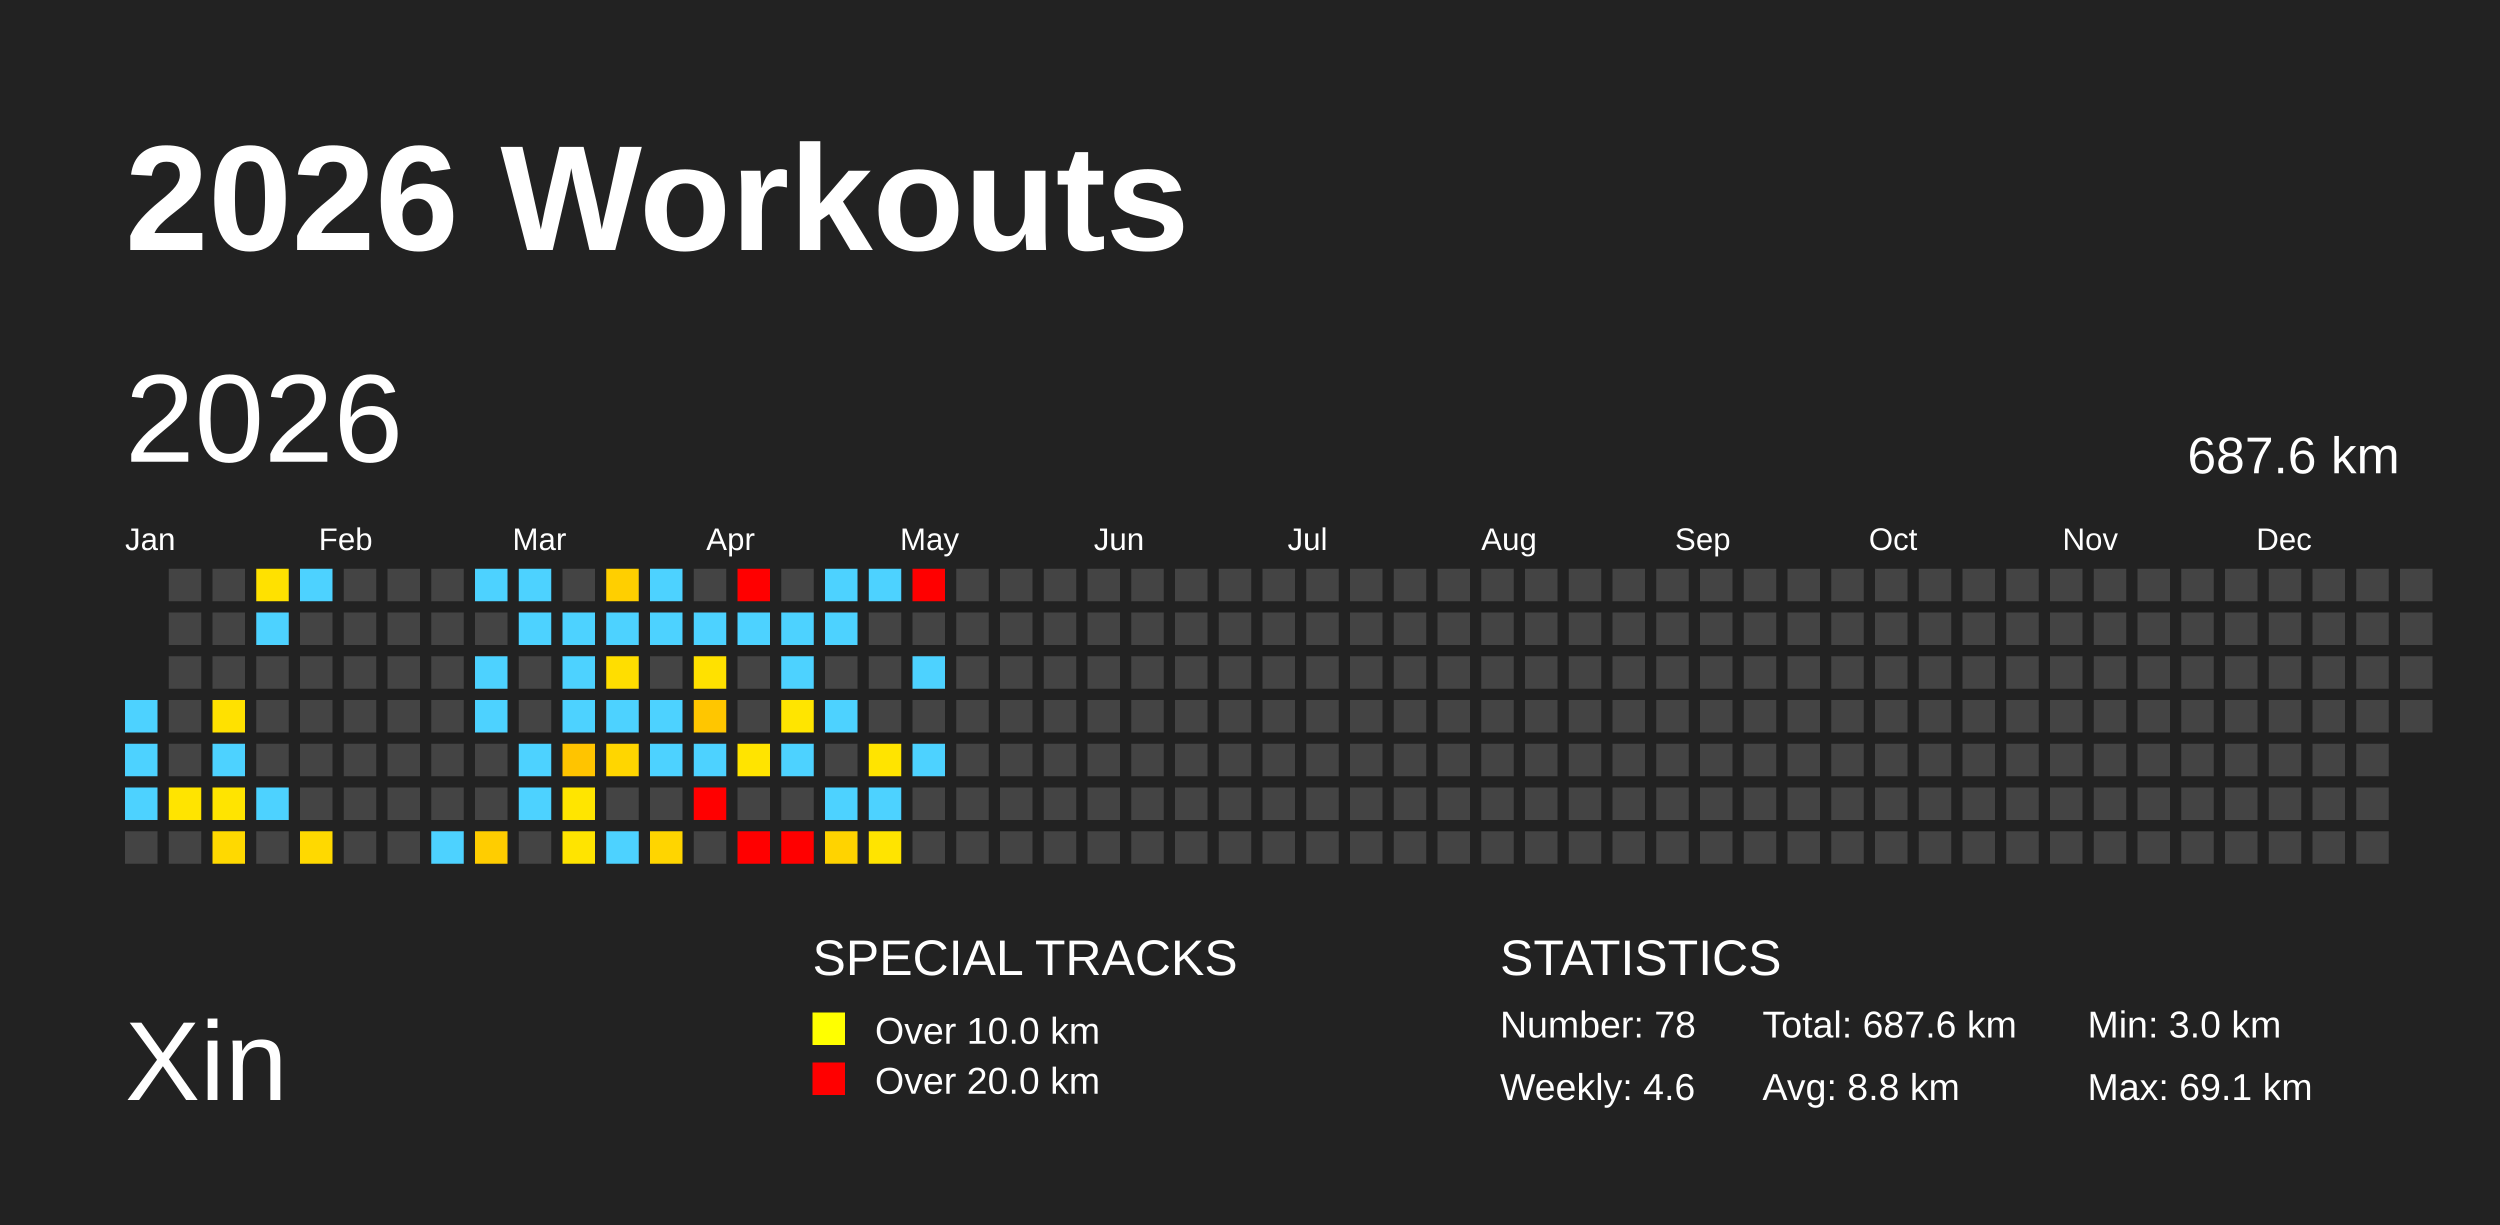
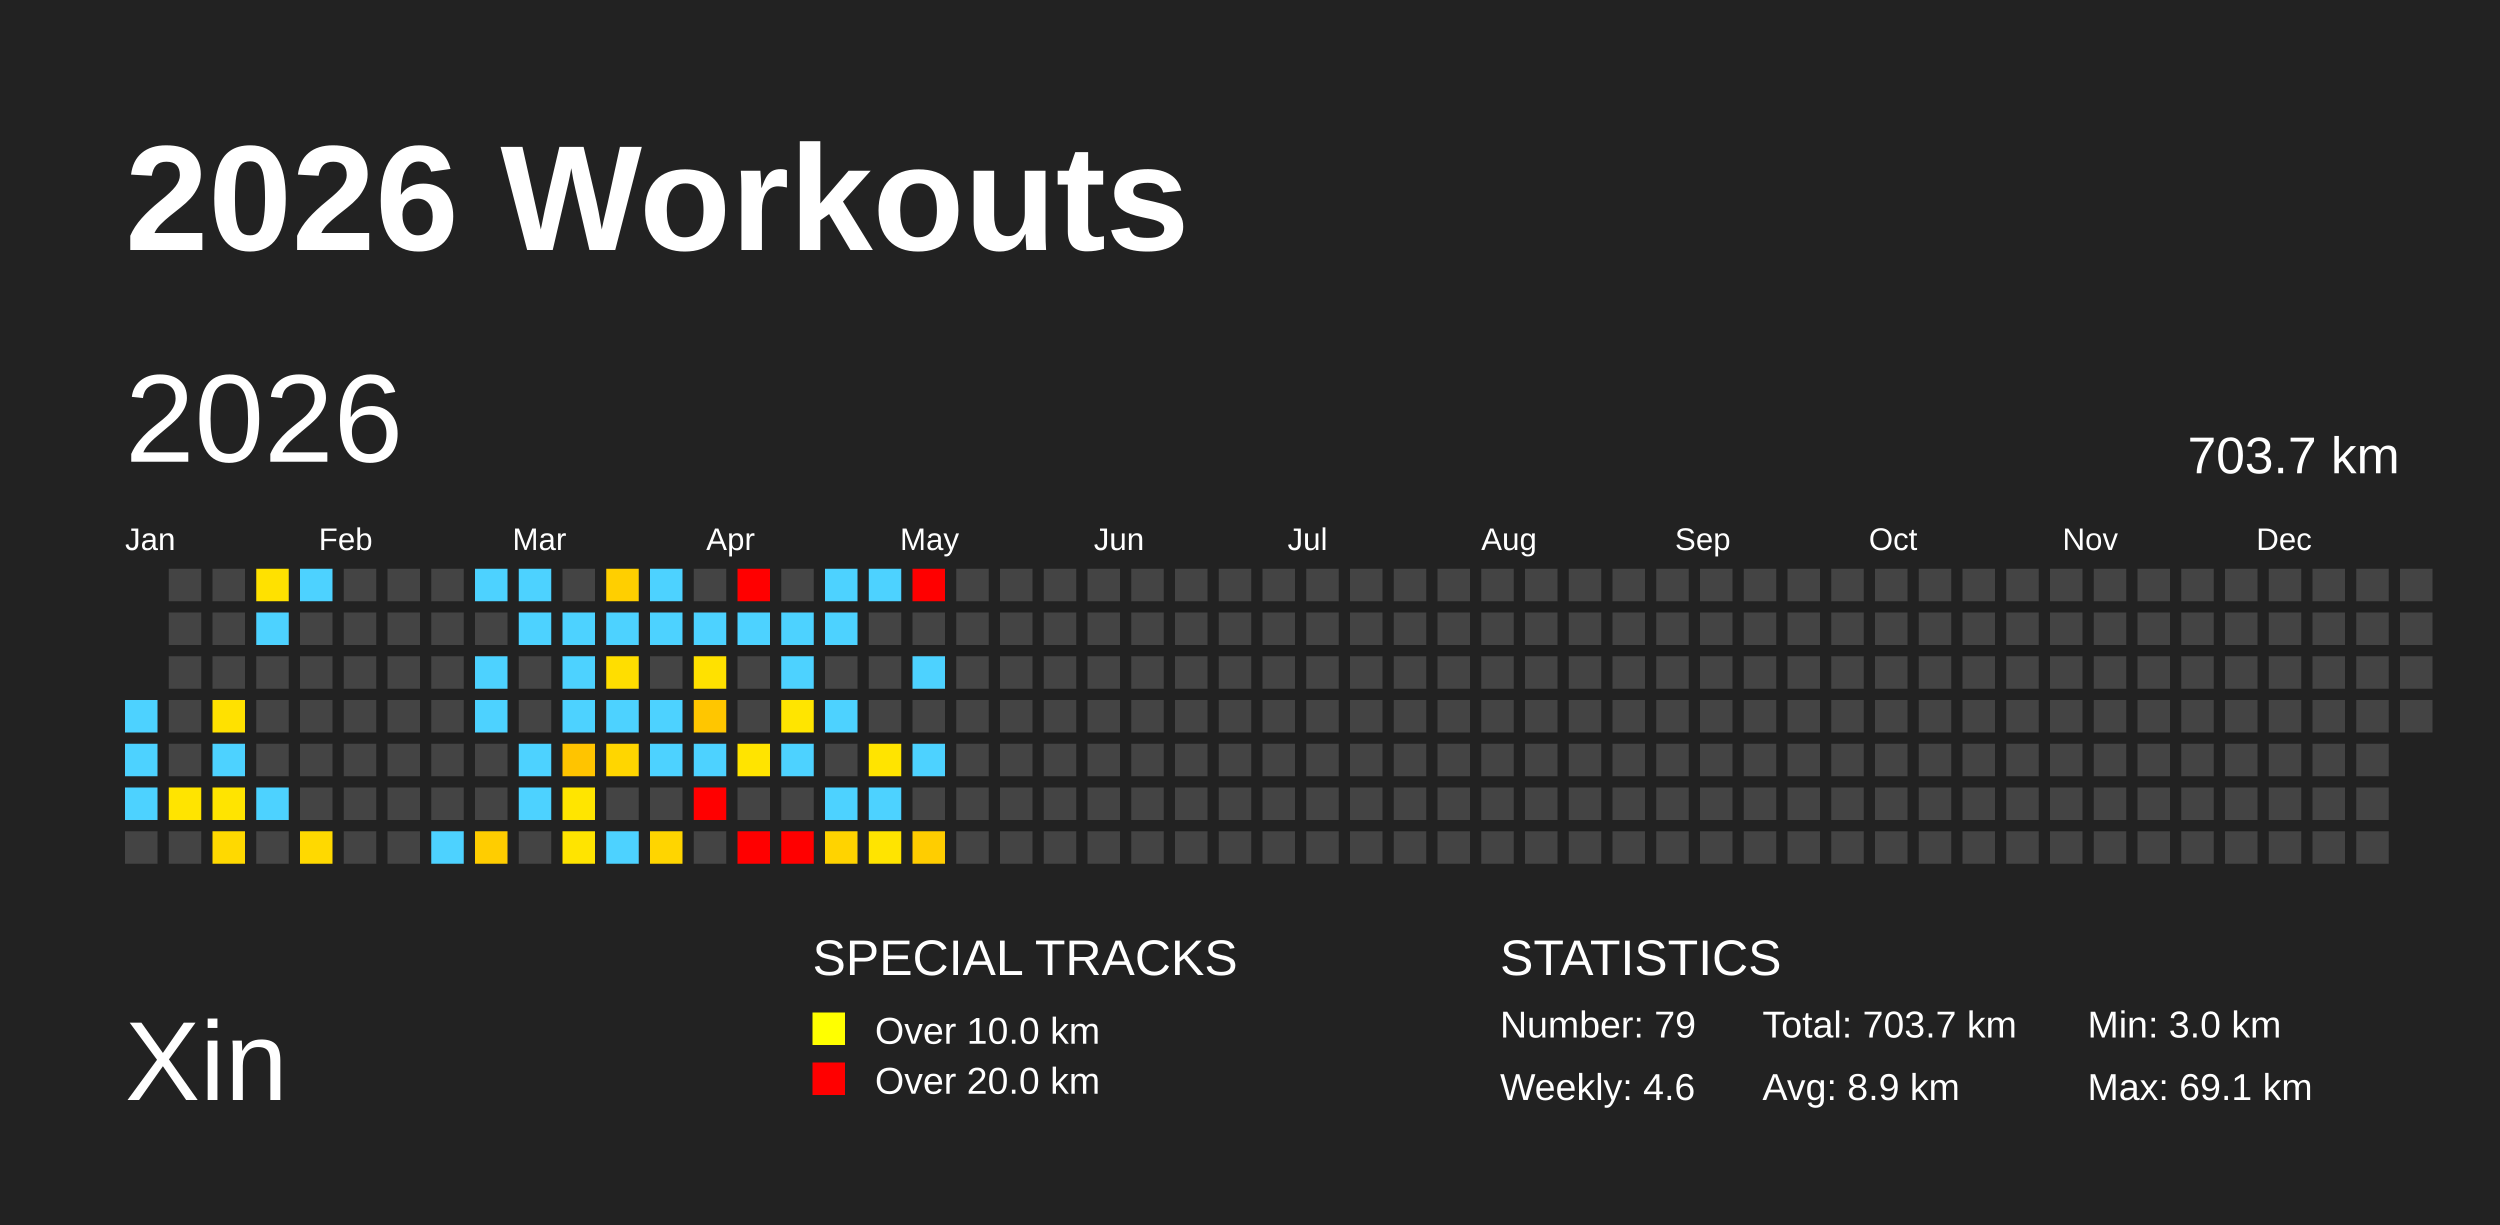
<svg xmlns="http://www.w3.org/2000/svg" baseProfile="full" height="98mm" version="1.1" viewBox="0,0,200,98" width="200mm">
  <defs />
  <rect fill="#222222" height="98" width="200" x="0" y="0" />
  <text fill="#FFFFFF" style="font-size:12px; font-family:Arial; font-weight:bold;" x="10" y="20">2026 Workouts</text>
  <text fill="#FFFFFF" style="font-size:9px; font-family:Arial" x="10" y="88">Xin</text>
  <text fill="#FFFFFF" style="font-size:4px; font-family:Arial" x="65" y="78">SPECIAL TRACKS</text>
  <rect fill="yellow" height="2.6" width="2.6" x="65" y="81" />
  <text fill="#FFFFFF" style="font-size:3px; font-family:Arial" x="70" y="83.5">Over 10.0 km</text>
  <rect fill="red" height="2.6" width="2.6" x="65" y="85" />
  <text fill="#FFFFFF" style="font-size:3px; font-family:Arial" x="70" y="87.5">Over 20.0 km</text>
  <text fill="#FFFFFF" style="font-size:4px; font-family:Arial" x="120" y="78">STATISTICS</text>
-   <text fill="#FFFFFF" style="font-size:3px; font-family:Arial" x="120" y="83">Number: 78</text>
+   <text fill="#FFFFFF" style="font-size:3px; font-family:Arial" x="120" y="83">Number: 79</text>
  <text fill="#FFFFFF" style="font-size:3px; font-family:Arial" x="120" y="88">Weekly: 4.6</text>
-   <text fill="#FFFFFF" style="font-size:3px; font-family:Arial" x="141" y="83">Total: 687.6 km</text>
-   <text fill="#FFFFFF" style="font-size:3px; font-family:Arial" x="141" y="88">Avg: 8.8 km</text>
+   <text fill="#FFFFFF" style="font-size:3px; font-family:Arial" x="141" y="83">Total: 703.7 km</text>
+   <text fill="#FFFFFF" style="font-size:3px; font-family:Arial" x="141" y="88">Avg: 8.9 km</text>
  <text fill="#FFFFFF" style="font-size:3px; font-family:Arial" x="167" y="83">Min: 3.0 km</text>
  <text fill="#FFFFFF" style="font-size:3px; font-family:Arial" x="167" y="88">Max: 69.1 km</text>
  <text dominant-baseline="hanging" fill="#FFFFFF" style="font-size:10.0px; font-family:Arial;" x="10" y="30">2026</text>
-   <text dominant-baseline="hanging" fill="#FFFFFF" style="font-size:4.125px; font-family:Arial;" x="175" y="35">687.6 km</text>
+   <text dominant-baseline="hanging" fill="#FFFFFF" style="font-size:4.125px; font-family:Arial;" x="175" y="35">703.7 km</text>
  <text fill="#FFFFFF" style="font-size:2.5px; font-family:Arial" x="10.0" y="44">Jan</text>
  <text fill="#FFFFFF" style="font-size:2.5px; font-family:Arial" x="25.5" y="44">Feb</text>
  <text fill="#FFFFFF" style="font-size:2.5px; font-family:Arial" x="41.0" y="44">Mar</text>
  <text fill="#FFFFFF" style="font-size:2.5px; font-family:Arial" x="56.5" y="44">Apr</text>
  <text fill="#FFFFFF" style="font-size:2.5px; font-family:Arial" x="72.0" y="44">May</text>
  <text fill="#FFFFFF" style="font-size:2.5px; font-family:Arial" x="87.5" y="44">Jun</text>
  <text fill="#FFFFFF" style="font-size:2.5px; font-family:Arial" x="103.0" y="44">Jul</text>
  <text fill="#FFFFFF" style="font-size:2.5px; font-family:Arial" x="118.5" y="44">Aug</text>
  <text fill="#FFFFFF" style="font-size:2.5px; font-family:Arial" x="134.0" y="44">Sep</text>
  <text fill="#FFFFFF" style="font-size:2.5px; font-family:Arial" x="149.5" y="44">Oct</text>
  <text fill="#FFFFFF" style="font-size:2.5px; font-family:Arial" x="165.0" y="44">Nov</text>
  <text fill="#FFFFFF" style="font-size:2.5px; font-family:Arial" x="180.5" y="44">Dec</text>
  <rect fill="#4dd2ff" height="2.6" width="2.6" x="10.0" y="56.0" />
  <rect fill="#4dd2ff" height="2.6" width="2.6" x="10.0" y="59.5" />
  <rect fill="#4dd2ff" height="2.6" width="2.6" x="10.0" y="63.0" />
  <rect fill="#444444" height="2.6" width="2.6" x="10.0" y="66.5" />
  <rect fill="#444444" height="2.6" width="2.6" x="13.5" y="45.5" />
  <rect fill="#444444" height="2.6" width="2.6" x="13.5" y="49.0" />
  <rect fill="#444444" height="2.6" width="2.6" x="13.5" y="52.5" />
  <rect fill="#444444" height="2.6" width="2.6" x="13.5" y="56.0" />
  <rect fill="#444444" height="2.6" width="2.6" x="13.5" y="59.5" />
  <rect fill="#ffe400" height="2.6" width="2.6" x="13.5" y="63.0" />
  <rect fill="#444444" height="2.6" width="2.6" x="13.5" y="66.5" />
  <rect fill="#444444" height="2.6" width="2.6" x="17.0" y="45.5" />
  <rect fill="#444444" height="2.6" width="2.6" x="17.0" y="49.0" />
  <rect fill="#444444" height="2.6" width="2.6" x="17.0" y="52.5" />
  <rect fill="#ffe100" height="2.6" width="2.6" x="17.0" y="56.0" />
  <rect fill="#4dd2ff" height="2.6" width="2.6" x="17.0" y="59.5" />
  <rect fill="#ffe400" height="2.6" width="2.6" x="17.0" y="63.0" />
  <rect fill="#ffd900" height="2.6" width="2.6" x="17.0" y="66.5" />
  <rect fill="#ffe100" height="2.6" width="2.6" x="20.5" y="45.5" />
  <rect fill="#4dd2ff" height="2.6" width="2.6" x="20.5" y="49.0" />
  <rect fill="#444444" height="2.6" width="2.6" x="20.5" y="52.5" />
  <rect fill="#444444" height="2.6" width="2.6" x="20.5" y="56.0" />
  <rect fill="#444444" height="2.6" width="2.6" x="20.5" y="59.5" />
  <rect fill="#4dd2ff" height="2.6" width="2.6" x="20.5" y="63.0" />
  <rect fill="#444444" height="2.6" width="2.6" x="20.5" y="66.5" />
  <rect fill="#4dd2ff" height="2.6" width="2.6" x="24.0" y="45.5" />
  <rect fill="#444444" height="2.6" width="2.6" x="24.0" y="49.0" />
  <rect fill="#444444" height="2.6" width="2.6" x="24.0" y="52.5" />
  <rect fill="#444444" height="2.6" width="2.6" x="24.0" y="56.0" />
  <rect fill="#444444" height="2.6" width="2.6" x="24.0" y="59.5" />
  <rect fill="#444444" height="2.6" width="2.6" x="24.0" y="63.0" />
  <rect fill="#ffd900" height="2.6" width="2.6" x="24.0" y="66.5" />
  <rect fill="#444444" height="2.6" width="2.6" x="27.5" y="45.5" />
  <rect fill="#444444" height="2.6" width="2.6" x="27.5" y="49.0" />
  <rect fill="#444444" height="2.6" width="2.6" x="27.5" y="52.5" />
  <rect fill="#444444" height="2.6" width="2.6" x="27.5" y="56.0" />
  <rect fill="#444444" height="2.6" width="2.6" x="27.5" y="59.5" />
  <rect fill="#444444" height="2.6" width="2.6" x="27.5" y="63.0" />
  <rect fill="#444444" height="2.6" width="2.6" x="27.5" y="66.5" />
  <rect fill="#444444" height="2.6" width="2.6" x="31.0" y="45.5" />
  <rect fill="#444444" height="2.6" width="2.6" x="31.0" y="49.0" />
  <rect fill="#444444" height="2.6" width="2.6" x="31.0" y="52.5" />
  <rect fill="#444444" height="2.6" width="2.6" x="31.0" y="56.0" />
  <rect fill="#444444" height="2.6" width="2.6" x="31.0" y="59.5" />
  <rect fill="#444444" height="2.6" width="2.6" x="31.0" y="63.0" />
  <rect fill="#444444" height="2.6" width="2.6" x="31.0" y="66.5" />
  <rect fill="#444444" height="2.6" width="2.6" x="34.5" y="45.5" />
  <rect fill="#444444" height="2.6" width="2.6" x="34.5" y="49.0" />
  <rect fill="#444444" height="2.6" width="2.6" x="34.5" y="52.5" />
  <rect fill="#444444" height="2.6" width="2.6" x="34.5" y="56.0" />
  <rect fill="#444444" height="2.6" width="2.6" x="34.5" y="59.5" />
  <rect fill="#444444" height="2.6" width="2.6" x="34.5" y="63.0" />
  <rect fill="#4dd2ff" height="2.6" width="2.6" x="34.5" y="66.5" />
  <rect fill="#4dd2ff" height="2.6" width="2.6" x="38.0" y="45.5" />
  <rect fill="#444444" height="2.6" width="2.6" x="38.0" y="49.0" />
  <rect fill="#4dd2ff" height="2.6" width="2.6" x="38.0" y="52.5" />
  <rect fill="#4dd2ff" height="2.6" width="2.6" x="38.0" y="56.0" />
  <rect fill="#444444" height="2.6" width="2.6" x="38.0" y="59.5" />
  <rect fill="#444444" height="2.6" width="2.6" x="38.0" y="63.0" />
  <rect fill="#ffcd00" height="2.6" width="2.6" x="38.0" y="66.5" />
  <rect fill="#4dd2ff" height="2.6" width="2.6" x="41.5" y="45.5" />
  <rect fill="#4dd2ff" height="2.6" width="2.6" x="41.5" y="49.0" />
  <rect fill="#444444" height="2.6" width="2.6" x="41.5" y="52.5" />
  <rect fill="#444444" height="2.6" width="2.6" x="41.5" y="56.0" />
  <rect fill="#4dd2ff" height="2.6" width="2.6" x="41.5" y="59.5" />
  <rect fill="#4dd2ff" height="2.6" width="2.6" x="41.5" y="63.0" />
  <rect fill="#444444" height="2.6" width="2.6" x="41.5" y="66.5" />
  <rect fill="#444444" height="2.6" width="2.6" x="45.0" y="45.5" />
  <rect fill="#4dd2ff" height="2.6" width="2.6" x="45.0" y="49.0" />
  <rect fill="#4dd2ff" height="2.6" width="2.6" x="45.0" y="52.5" />
  <rect fill="#4dd2ff" height="2.6" width="2.6" x="45.0" y="56.0" />
  <rect fill="#ffc400" height="2.6" width="2.6" x="45.0" y="59.5" />
  <rect fill="#ffe500" height="2.6" width="2.6" x="45.0" y="63.0" />
  <rect fill="#ffe400" height="2.6" width="2.6" x="45.0" y="66.5" />
  <rect fill="#ffcf00" height="2.6" width="2.6" x="48.5" y="45.5" />
  <rect fill="#4dd2ff" height="2.6" width="2.6" x="48.5" y="49.0" />
  <rect fill="#ffde00" height="2.6" width="2.6" x="48.5" y="52.5" />
  <rect fill="#4dd2ff" height="2.6" width="2.6" x="48.5" y="56.0" />
  <rect fill="#ffd600" height="2.6" width="2.6" x="48.5" y="59.5" />
  <rect fill="#444444" height="2.6" width="2.6" x="48.5" y="63.0" />
  <rect fill="#4dd2ff" height="2.6" width="2.6" x="48.5" y="66.5" />
  <rect fill="#4dd2ff" height="2.6" width="2.6" x="52.0" y="45.5" />
  <rect fill="#4dd2ff" height="2.6" width="2.6" x="52.0" y="49.0" />
  <rect fill="#444444" height="2.6" width="2.6" x="52.0" y="52.5" />
  <rect fill="#4dd2ff" height="2.6" width="2.6" x="52.0" y="56.0" />
  <rect fill="#4dd2ff" height="2.6" width="2.6" x="52.0" y="59.5" />
  <rect fill="#444444" height="2.6" width="2.6" x="52.0" y="63.0" />
  <rect fill="#ffd500" height="2.6" width="2.6" x="52.0" y="66.5" />
  <rect fill="#444444" height="2.6" width="2.6" x="55.5" y="45.5" />
  <rect fill="#4dd2ff" height="2.6" width="2.6" x="55.5" y="49.0" />
  <rect fill="#ffe100" height="2.6" width="2.6" x="55.5" y="52.5" />
  <rect fill="#ffc600" height="2.6" width="2.6" x="55.5" y="56.0" />
  <rect fill="#4dd2ff" height="2.6" width="2.6" x="55.5" y="59.5" />
  <rect fill="red" height="2.6" width="2.6" x="55.5" y="63.0" />
  <rect fill="#444444" height="2.6" width="2.6" x="55.5" y="66.5" />
  <rect fill="red" height="2.6" width="2.6" x="59.0" y="45.5" />
  <rect fill="#4dd2ff" height="2.6" width="2.6" x="59.0" y="49.0" />
  <rect fill="#444444" height="2.6" width="2.6" x="59.0" y="52.5" />
  <rect fill="#444444" height="2.6" width="2.6" x="59.0" y="56.0" />
  <rect fill="#ffe400" height="2.6" width="2.6" x="59.0" y="59.5" />
  <rect fill="#444444" height="2.6" width="2.6" x="59.0" y="63.0" />
  <rect fill="red" height="2.6" width="2.6" x="59.0" y="66.5" />
  <rect fill="#444444" height="2.6" width="2.6" x="62.5" y="45.5" />
  <rect fill="#4dd2ff" height="2.6" width="2.6" x="62.5" y="49.0" />
  <rect fill="#4dd2ff" height="2.6" width="2.6" x="62.5" y="52.5" />
  <rect fill="#ffe500" height="2.6" width="2.6" x="62.5" y="56.0" />
  <rect fill="#4dd2ff" height="2.6" width="2.6" x="62.5" y="59.5" />
  <rect fill="#444444" height="2.6" width="2.6" x="62.5" y="63.0" />
  <rect fill="red" height="2.6" width="2.6" x="62.5" y="66.5" />
  <rect fill="#4dd2ff" height="2.6" width="2.6" x="66.0" y="45.5" />
  <rect fill="#4dd2ff" height="2.6" width="2.6" x="66.0" y="49.0" />
  <rect fill="#444444" height="2.6" width="2.6" x="66.0" y="52.5" />
  <rect fill="#4dd2ff" height="2.6" width="2.6" x="66.0" y="56.0" />
  <rect fill="#444444" height="2.6" width="2.6" x="66.0" y="59.5" />
  <rect fill="#4dd2ff" height="2.6" width="2.6" x="66.0" y="63.0" />
  <rect fill="#ffd300" height="2.6" width="2.6" x="66.0" y="66.5" />
  <rect fill="#4dd2ff" height="2.6" width="2.6" x="69.5" y="45.5" />
  <rect fill="#444444" height="2.6" width="2.6" x="69.5" y="49.0" />
  <rect fill="#444444" height="2.6" width="2.6" x="69.5" y="52.5" />
  <rect fill="#444444" height="2.6" width="2.6" x="69.5" y="56.0" />
  <rect fill="#ffe400" height="2.6" width="2.6" x="69.5" y="59.5" />
  <rect fill="#4dd2ff" height="2.6" width="2.6" x="69.5" y="63.0" />
  <rect fill="#ffe400" height="2.6" width="2.6" x="69.5" y="66.5" />
  <rect fill="red" height="2.6" width="2.6" x="73.0" y="45.5" />
  <rect fill="#444444" height="2.6" width="2.6" x="73.0" y="49.0" />
  <rect fill="#4dd2ff" height="2.6" width="2.6" x="73.0" y="52.5" />
  <rect fill="#444444" height="2.6" width="2.6" x="73.0" y="56.0" />
  <rect fill="#4dd2ff" height="2.6" width="2.6" x="73.0" y="59.5" />
  <rect fill="#444444" height="2.6" width="2.6" x="73.0" y="63.0" />
-   <rect fill="#444444" height="2.6" width="2.6" x="73.0" y="66.5" />
+   <rect fill="#ffcd00" height="2.6" width="2.6" x="73.0" y="66.5" />
  <rect fill="#444444" height="2.6" width="2.6" x="76.5" y="45.5" />
  <rect fill="#444444" height="2.6" width="2.6" x="76.5" y="49.0" />
  <rect fill="#444444" height="2.6" width="2.6" x="76.5" y="52.5" />
  <rect fill="#444444" height="2.6" width="2.6" x="76.5" y="56.0" />
  <rect fill="#444444" height="2.6" width="2.6" x="76.5" y="59.5" />
  <rect fill="#444444" height="2.6" width="2.6" x="76.5" y="63.0" />
  <rect fill="#444444" height="2.6" width="2.6" x="76.5" y="66.5" />
  <rect fill="#444444" height="2.6" width="2.6" x="80.0" y="45.5" />
  <rect fill="#444444" height="2.6" width="2.6" x="80.0" y="49.0" />
  <rect fill="#444444" height="2.6" width="2.6" x="80.0" y="52.5" />
  <rect fill="#444444" height="2.6" width="2.6" x="80.0" y="56.0" />
  <rect fill="#444444" height="2.6" width="2.6" x="80.0" y="59.5" />
  <rect fill="#444444" height="2.6" width="2.6" x="80.0" y="63.0" />
  <rect fill="#444444" height="2.6" width="2.6" x="80.0" y="66.5" />
  <rect fill="#444444" height="2.6" width="2.6" x="83.5" y="45.5" />
  <rect fill="#444444" height="2.6" width="2.6" x="83.5" y="49.0" />
  <rect fill="#444444" height="2.6" width="2.6" x="83.5" y="52.5" />
  <rect fill="#444444" height="2.6" width="2.6" x="83.5" y="56.0" />
  <rect fill="#444444" height="2.6" width="2.6" x="83.5" y="59.5" />
  <rect fill="#444444" height="2.6" width="2.6" x="83.5" y="63.0" />
  <rect fill="#444444" height="2.6" width="2.6" x="83.5" y="66.5" />
  <rect fill="#444444" height="2.6" width="2.6" x="87.0" y="45.5" />
  <rect fill="#444444" height="2.6" width="2.6" x="87.0" y="49.0" />
  <rect fill="#444444" height="2.6" width="2.6" x="87.0" y="52.5" />
  <rect fill="#444444" height="2.6" width="2.6" x="87.0" y="56.0" />
  <rect fill="#444444" height="2.6" width="2.6" x="87.0" y="59.5" />
  <rect fill="#444444" height="2.6" width="2.6" x="87.0" y="63.0" />
  <rect fill="#444444" height="2.6" width="2.6" x="87.0" y="66.5" />
  <rect fill="#444444" height="2.6" width="2.6" x="90.5" y="45.5" />
  <rect fill="#444444" height="2.6" width="2.6" x="90.5" y="49.0" />
  <rect fill="#444444" height="2.6" width="2.6" x="90.5" y="52.5" />
  <rect fill="#444444" height="2.6" width="2.6" x="90.5" y="56.0" />
  <rect fill="#444444" height="2.6" width="2.6" x="90.5" y="59.5" />
  <rect fill="#444444" height="2.6" width="2.6" x="90.5" y="63.0" />
  <rect fill="#444444" height="2.6" width="2.6" x="90.5" y="66.5" />
  <rect fill="#444444" height="2.6" width="2.6" x="94.0" y="45.5" />
  <rect fill="#444444" height="2.6" width="2.6" x="94.0" y="49.0" />
  <rect fill="#444444" height="2.6" width="2.6" x="94.0" y="52.5" />
  <rect fill="#444444" height="2.6" width="2.6" x="94.0" y="56.0" />
  <rect fill="#444444" height="2.6" width="2.6" x="94.0" y="59.5" />
  <rect fill="#444444" height="2.6" width="2.6" x="94.0" y="63.0" />
  <rect fill="#444444" height="2.6" width="2.6" x="94.0" y="66.5" />
  <rect fill="#444444" height="2.6" width="2.6" x="97.5" y="45.5" />
  <rect fill="#444444" height="2.6" width="2.6" x="97.5" y="49.0" />
  <rect fill="#444444" height="2.6" width="2.6" x="97.5" y="52.5" />
  <rect fill="#444444" height="2.6" width="2.6" x="97.5" y="56.0" />
  <rect fill="#444444" height="2.6" width="2.6" x="97.5" y="59.5" />
  <rect fill="#444444" height="2.6" width="2.6" x="97.5" y="63.0" />
  <rect fill="#444444" height="2.6" width="2.6" x="97.5" y="66.5" />
  <rect fill="#444444" height="2.6" width="2.6" x="101.0" y="45.5" />
  <rect fill="#444444" height="2.6" width="2.6" x="101.0" y="49.0" />
  <rect fill="#444444" height="2.6" width="2.6" x="101.0" y="52.5" />
  <rect fill="#444444" height="2.6" width="2.6" x="101.0" y="56.0" />
  <rect fill="#444444" height="2.6" width="2.6" x="101.0" y="59.5" />
  <rect fill="#444444" height="2.6" width="2.6" x="101.0" y="63.0" />
  <rect fill="#444444" height="2.6" width="2.6" x="101.0" y="66.5" />
  <rect fill="#444444" height="2.6" width="2.6" x="104.5" y="45.5" />
  <rect fill="#444444" height="2.6" width="2.6" x="104.5" y="49.0" />
  <rect fill="#444444" height="2.6" width="2.6" x="104.5" y="52.5" />
  <rect fill="#444444" height="2.6" width="2.6" x="104.5" y="56.0" />
  <rect fill="#444444" height="2.6" width="2.6" x="104.5" y="59.5" />
  <rect fill="#444444" height="2.6" width="2.6" x="104.5" y="63.0" />
  <rect fill="#444444" height="2.6" width="2.6" x="104.5" y="66.5" />
  <rect fill="#444444" height="2.6" width="2.6" x="108.0" y="45.5" />
  <rect fill="#444444" height="2.6" width="2.6" x="108.0" y="49.0" />
  <rect fill="#444444" height="2.6" width="2.6" x="108.0" y="52.5" />
  <rect fill="#444444" height="2.6" width="2.6" x="108.0" y="56.0" />
  <rect fill="#444444" height="2.6" width="2.6" x="108.0" y="59.5" />
  <rect fill="#444444" height="2.6" width="2.6" x="108.0" y="63.0" />
  <rect fill="#444444" height="2.6" width="2.6" x="108.0" y="66.5" />
  <rect fill="#444444" height="2.6" width="2.6" x="111.5" y="45.5" />
  <rect fill="#444444" height="2.6" width="2.6" x="111.5" y="49.0" />
  <rect fill="#444444" height="2.6" width="2.6" x="111.5" y="52.5" />
  <rect fill="#444444" height="2.6" width="2.6" x="111.5" y="56.0" />
  <rect fill="#444444" height="2.6" width="2.6" x="111.5" y="59.5" />
  <rect fill="#444444" height="2.6" width="2.6" x="111.5" y="63.0" />
  <rect fill="#444444" height="2.6" width="2.6" x="111.5" y="66.5" />
  <rect fill="#444444" height="2.6" width="2.6" x="115.0" y="45.5" />
  <rect fill="#444444" height="2.6" width="2.6" x="115.0" y="49.0" />
  <rect fill="#444444" height="2.6" width="2.6" x="115.0" y="52.5" />
  <rect fill="#444444" height="2.6" width="2.6" x="115.0" y="56.0" />
  <rect fill="#444444" height="2.6" width="2.6" x="115.0" y="59.5" />
  <rect fill="#444444" height="2.6" width="2.6" x="115.0" y="63.0" />
  <rect fill="#444444" height="2.6" width="2.6" x="115.0" y="66.5" />
  <rect fill="#444444" height="2.6" width="2.6" x="118.5" y="45.5" />
  <rect fill="#444444" height="2.6" width="2.6" x="118.5" y="49.0" />
  <rect fill="#444444" height="2.6" width="2.6" x="118.5" y="52.5" />
  <rect fill="#444444" height="2.6" width="2.6" x="118.5" y="56.0" />
  <rect fill="#444444" height="2.6" width="2.6" x="118.5" y="59.5" />
  <rect fill="#444444" height="2.6" width="2.6" x="118.5" y="63.0" />
  <rect fill="#444444" height="2.6" width="2.6" x="118.5" y="66.5" />
  <rect fill="#444444" height="2.6" width="2.6" x="122.0" y="45.5" />
  <rect fill="#444444" height="2.6" width="2.6" x="122.0" y="49.0" />
  <rect fill="#444444" height="2.6" width="2.6" x="122.0" y="52.5" />
  <rect fill="#444444" height="2.6" width="2.6" x="122.0" y="56.0" />
  <rect fill="#444444" height="2.6" width="2.6" x="122.0" y="59.5" />
  <rect fill="#444444" height="2.6" width="2.6" x="122.0" y="63.0" />
  <rect fill="#444444" height="2.6" width="2.6" x="122.0" y="66.5" />
  <rect fill="#444444" height="2.6" width="2.6" x="125.5" y="45.5" />
  <rect fill="#444444" height="2.6" width="2.6" x="125.5" y="49.0" />
  <rect fill="#444444" height="2.6" width="2.6" x="125.5" y="52.5" />
  <rect fill="#444444" height="2.6" width="2.6" x="125.5" y="56.0" />
  <rect fill="#444444" height="2.6" width="2.6" x="125.5" y="59.5" />
  <rect fill="#444444" height="2.6" width="2.6" x="125.5" y="63.0" />
  <rect fill="#444444" height="2.6" width="2.6" x="125.5" y="66.5" />
  <rect fill="#444444" height="2.6" width="2.6" x="129.0" y="45.5" />
  <rect fill="#444444" height="2.6" width="2.6" x="129.0" y="49.0" />
  <rect fill="#444444" height="2.6" width="2.6" x="129.0" y="52.5" />
  <rect fill="#444444" height="2.6" width="2.6" x="129.0" y="56.0" />
  <rect fill="#444444" height="2.6" width="2.6" x="129.0" y="59.5" />
  <rect fill="#444444" height="2.6" width="2.6" x="129.0" y="63.0" />
  <rect fill="#444444" height="2.6" width="2.6" x="129.0" y="66.5" />
  <rect fill="#444444" height="2.6" width="2.6" x="132.5" y="45.5" />
  <rect fill="#444444" height="2.6" width="2.6" x="132.5" y="49.0" />
  <rect fill="#444444" height="2.6" width="2.6" x="132.5" y="52.5" />
  <rect fill="#444444" height="2.6" width="2.6" x="132.5" y="56.0" />
  <rect fill="#444444" height="2.6" width="2.6" x="132.5" y="59.5" />
  <rect fill="#444444" height="2.6" width="2.6" x="132.5" y="63.0" />
  <rect fill="#444444" height="2.6" width="2.6" x="132.5" y="66.5" />
  <rect fill="#444444" height="2.6" width="2.6" x="136.0" y="45.5" />
  <rect fill="#444444" height="2.6" width="2.6" x="136.0" y="49.0" />
  <rect fill="#444444" height="2.6" width="2.6" x="136.0" y="52.5" />
  <rect fill="#444444" height="2.6" width="2.6" x="136.0" y="56.0" />
  <rect fill="#444444" height="2.6" width="2.6" x="136.0" y="59.5" />
  <rect fill="#444444" height="2.6" width="2.6" x="136.0" y="63.0" />
  <rect fill="#444444" height="2.6" width="2.6" x="136.0" y="66.5" />
  <rect fill="#444444" height="2.6" width="2.6" x="139.5" y="45.5" />
  <rect fill="#444444" height="2.6" width="2.6" x="139.5" y="49.0" />
  <rect fill="#444444" height="2.6" width="2.6" x="139.5" y="52.5" />
  <rect fill="#444444" height="2.6" width="2.6" x="139.5" y="56.0" />
  <rect fill="#444444" height="2.6" width="2.6" x="139.5" y="59.5" />
  <rect fill="#444444" height="2.6" width="2.6" x="139.5" y="63.0" />
  <rect fill="#444444" height="2.6" width="2.6" x="139.5" y="66.5" />
  <rect fill="#444444" height="2.6" width="2.6" x="143.0" y="45.5" />
  <rect fill="#444444" height="2.6" width="2.6" x="143.0" y="49.0" />
  <rect fill="#444444" height="2.6" width="2.6" x="143.0" y="52.5" />
  <rect fill="#444444" height="2.6" width="2.6" x="143.0" y="56.0" />
  <rect fill="#444444" height="2.6" width="2.6" x="143.0" y="59.5" />
  <rect fill="#444444" height="2.6" width="2.6" x="143.0" y="63.0" />
  <rect fill="#444444" height="2.6" width="2.6" x="143.0" y="66.5" />
  <rect fill="#444444" height="2.6" width="2.6" x="146.5" y="45.5" />
  <rect fill="#444444" height="2.6" width="2.6" x="146.5" y="49.0" />
  <rect fill="#444444" height="2.6" width="2.6" x="146.5" y="52.5" />
  <rect fill="#444444" height="2.6" width="2.6" x="146.5" y="56.0" />
  <rect fill="#444444" height="2.6" width="2.6" x="146.5" y="59.5" />
  <rect fill="#444444" height="2.6" width="2.6" x="146.5" y="63.0" />
  <rect fill="#444444" height="2.6" width="2.6" x="146.5" y="66.5" />
  <rect fill="#444444" height="2.6" width="2.6" x="150.0" y="45.5" />
  <rect fill="#444444" height="2.6" width="2.6" x="150.0" y="49.0" />
  <rect fill="#444444" height="2.6" width="2.6" x="150.0" y="52.5" />
  <rect fill="#444444" height="2.6" width="2.6" x="150.0" y="56.0" />
  <rect fill="#444444" height="2.6" width="2.6" x="150.0" y="59.5" />
  <rect fill="#444444" height="2.6" width="2.6" x="150.0" y="63.0" />
  <rect fill="#444444" height="2.6" width="2.6" x="150.0" y="66.5" />
  <rect fill="#444444" height="2.6" width="2.6" x="153.5" y="45.5" />
  <rect fill="#444444" height="2.6" width="2.6" x="153.5" y="49.0" />
  <rect fill="#444444" height="2.6" width="2.6" x="153.5" y="52.5" />
  <rect fill="#444444" height="2.6" width="2.6" x="153.5" y="56.0" />
  <rect fill="#444444" height="2.6" width="2.6" x="153.5" y="59.5" />
  <rect fill="#444444" height="2.6" width="2.6" x="153.5" y="63.0" />
  <rect fill="#444444" height="2.6" width="2.6" x="153.5" y="66.5" />
  <rect fill="#444444" height="2.6" width="2.6" x="157.0" y="45.5" />
  <rect fill="#444444" height="2.6" width="2.6" x="157.0" y="49.0" />
  <rect fill="#444444" height="2.6" width="2.6" x="157.0" y="52.5" />
  <rect fill="#444444" height="2.6" width="2.6" x="157.0" y="56.0" />
  <rect fill="#444444" height="2.6" width="2.6" x="157.0" y="59.5" />
  <rect fill="#444444" height="2.6" width="2.6" x="157.0" y="63.0" />
  <rect fill="#444444" height="2.6" width="2.6" x="157.0" y="66.5" />
  <rect fill="#444444" height="2.6" width="2.6" x="160.5" y="45.5" />
  <rect fill="#444444" height="2.6" width="2.6" x="160.5" y="49.0" />
  <rect fill="#444444" height="2.6" width="2.6" x="160.5" y="52.5" />
  <rect fill="#444444" height="2.6" width="2.6" x="160.5" y="56.0" />
  <rect fill="#444444" height="2.6" width="2.6" x="160.5" y="59.5" />
  <rect fill="#444444" height="2.6" width="2.6" x="160.5" y="63.0" />
  <rect fill="#444444" height="2.6" width="2.6" x="160.5" y="66.5" />
  <rect fill="#444444" height="2.6" width="2.6" x="164.0" y="45.5" />
  <rect fill="#444444" height="2.6" width="2.6" x="164.0" y="49.0" />
  <rect fill="#444444" height="2.6" width="2.6" x="164.0" y="52.5" />
  <rect fill="#444444" height="2.6" width="2.6" x="164.0" y="56.0" />
  <rect fill="#444444" height="2.6" width="2.6" x="164.0" y="59.5" />
  <rect fill="#444444" height="2.6" width="2.6" x="164.0" y="63.0" />
  <rect fill="#444444" height="2.6" width="2.6" x="164.0" y="66.5" />
  <rect fill="#444444" height="2.6" width="2.6" x="167.5" y="45.5" />
  <rect fill="#444444" height="2.6" width="2.6" x="167.5" y="49.0" />
  <rect fill="#444444" height="2.6" width="2.6" x="167.5" y="52.5" />
  <rect fill="#444444" height="2.6" width="2.6" x="167.5" y="56.0" />
  <rect fill="#444444" height="2.6" width="2.6" x="167.5" y="59.5" />
  <rect fill="#444444" height="2.6" width="2.6" x="167.5" y="63.0" />
  <rect fill="#444444" height="2.6" width="2.6" x="167.5" y="66.5" />
  <rect fill="#444444" height="2.6" width="2.6" x="171.0" y="45.5" />
  <rect fill="#444444" height="2.6" width="2.6" x="171.0" y="49.0" />
  <rect fill="#444444" height="2.6" width="2.6" x="171.0" y="52.5" />
  <rect fill="#444444" height="2.6" width="2.6" x="171.0" y="56.0" />
  <rect fill="#444444" height="2.6" width="2.6" x="171.0" y="59.5" />
  <rect fill="#444444" height="2.6" width="2.6" x="171.0" y="63.0" />
  <rect fill="#444444" height="2.6" width="2.6" x="171.0" y="66.5" />
  <rect fill="#444444" height="2.6" width="2.6" x="174.5" y="45.5" />
  <rect fill="#444444" height="2.6" width="2.6" x="174.5" y="49.0" />
  <rect fill="#444444" height="2.6" width="2.6" x="174.5" y="52.5" />
  <rect fill="#444444" height="2.6" width="2.6" x="174.5" y="56.0" />
  <rect fill="#444444" height="2.6" width="2.6" x="174.5" y="59.5" />
  <rect fill="#444444" height="2.6" width="2.6" x="174.5" y="63.0" />
  <rect fill="#444444" height="2.6" width="2.6" x="174.5" y="66.5" />
  <rect fill="#444444" height="2.6" width="2.6" x="178.0" y="45.5" />
  <rect fill="#444444" height="2.6" width="2.6" x="178.0" y="49.0" />
  <rect fill="#444444" height="2.6" width="2.6" x="178.0" y="52.5" />
  <rect fill="#444444" height="2.6" width="2.6" x="178.0" y="56.0" />
  <rect fill="#444444" height="2.6" width="2.6" x="178.0" y="59.5" />
  <rect fill="#444444" height="2.6" width="2.6" x="178.0" y="63.0" />
  <rect fill="#444444" height="2.6" width="2.6" x="178.0" y="66.5" />
  <rect fill="#444444" height="2.6" width="2.6" x="181.5" y="45.5" />
  <rect fill="#444444" height="2.6" width="2.6" x="181.5" y="49.0" />
  <rect fill="#444444" height="2.6" width="2.6" x="181.5" y="52.5" />
  <rect fill="#444444" height="2.6" width="2.6" x="181.5" y="56.0" />
  <rect fill="#444444" height="2.6" width="2.6" x="181.5" y="59.5" />
  <rect fill="#444444" height="2.6" width="2.6" x="181.5" y="63.0" />
  <rect fill="#444444" height="2.6" width="2.6" x="181.5" y="66.5" />
  <rect fill="#444444" height="2.6" width="2.6" x="185.0" y="45.5" />
  <rect fill="#444444" height="2.6" width="2.6" x="185.0" y="49.0" />
  <rect fill="#444444" height="2.6" width="2.6" x="185.0" y="52.5" />
  <rect fill="#444444" height="2.6" width="2.6" x="185.0" y="56.0" />
  <rect fill="#444444" height="2.6" width="2.6" x="185.0" y="59.5" />
  <rect fill="#444444" height="2.6" width="2.6" x="185.0" y="63.0" />
  <rect fill="#444444" height="2.6" width="2.6" x="185.0" y="66.5" />
  <rect fill="#444444" height="2.6" width="2.6" x="188.5" y="45.5" />
  <rect fill="#444444" height="2.6" width="2.6" x="188.5" y="49.0" />
  <rect fill="#444444" height="2.6" width="2.6" x="188.5" y="52.5" />
  <rect fill="#444444" height="2.6" width="2.6" x="188.5" y="56.0" />
  <rect fill="#444444" height="2.6" width="2.6" x="188.5" y="59.5" />
  <rect fill="#444444" height="2.6" width="2.6" x="188.5" y="63.0" />
  <rect fill="#444444" height="2.6" width="2.6" x="188.5" y="66.5" />
  <rect fill="#444444" height="2.6" width="2.6" x="192.0" y="45.5" />
  <rect fill="#444444" height="2.6" width="2.6" x="192.0" y="49.0" />
  <rect fill="#444444" height="2.6" width="2.6" x="192.0" y="52.5" />
  <rect fill="#444444" height="2.6" width="2.6" x="192.0" y="56.0" />
</svg>
